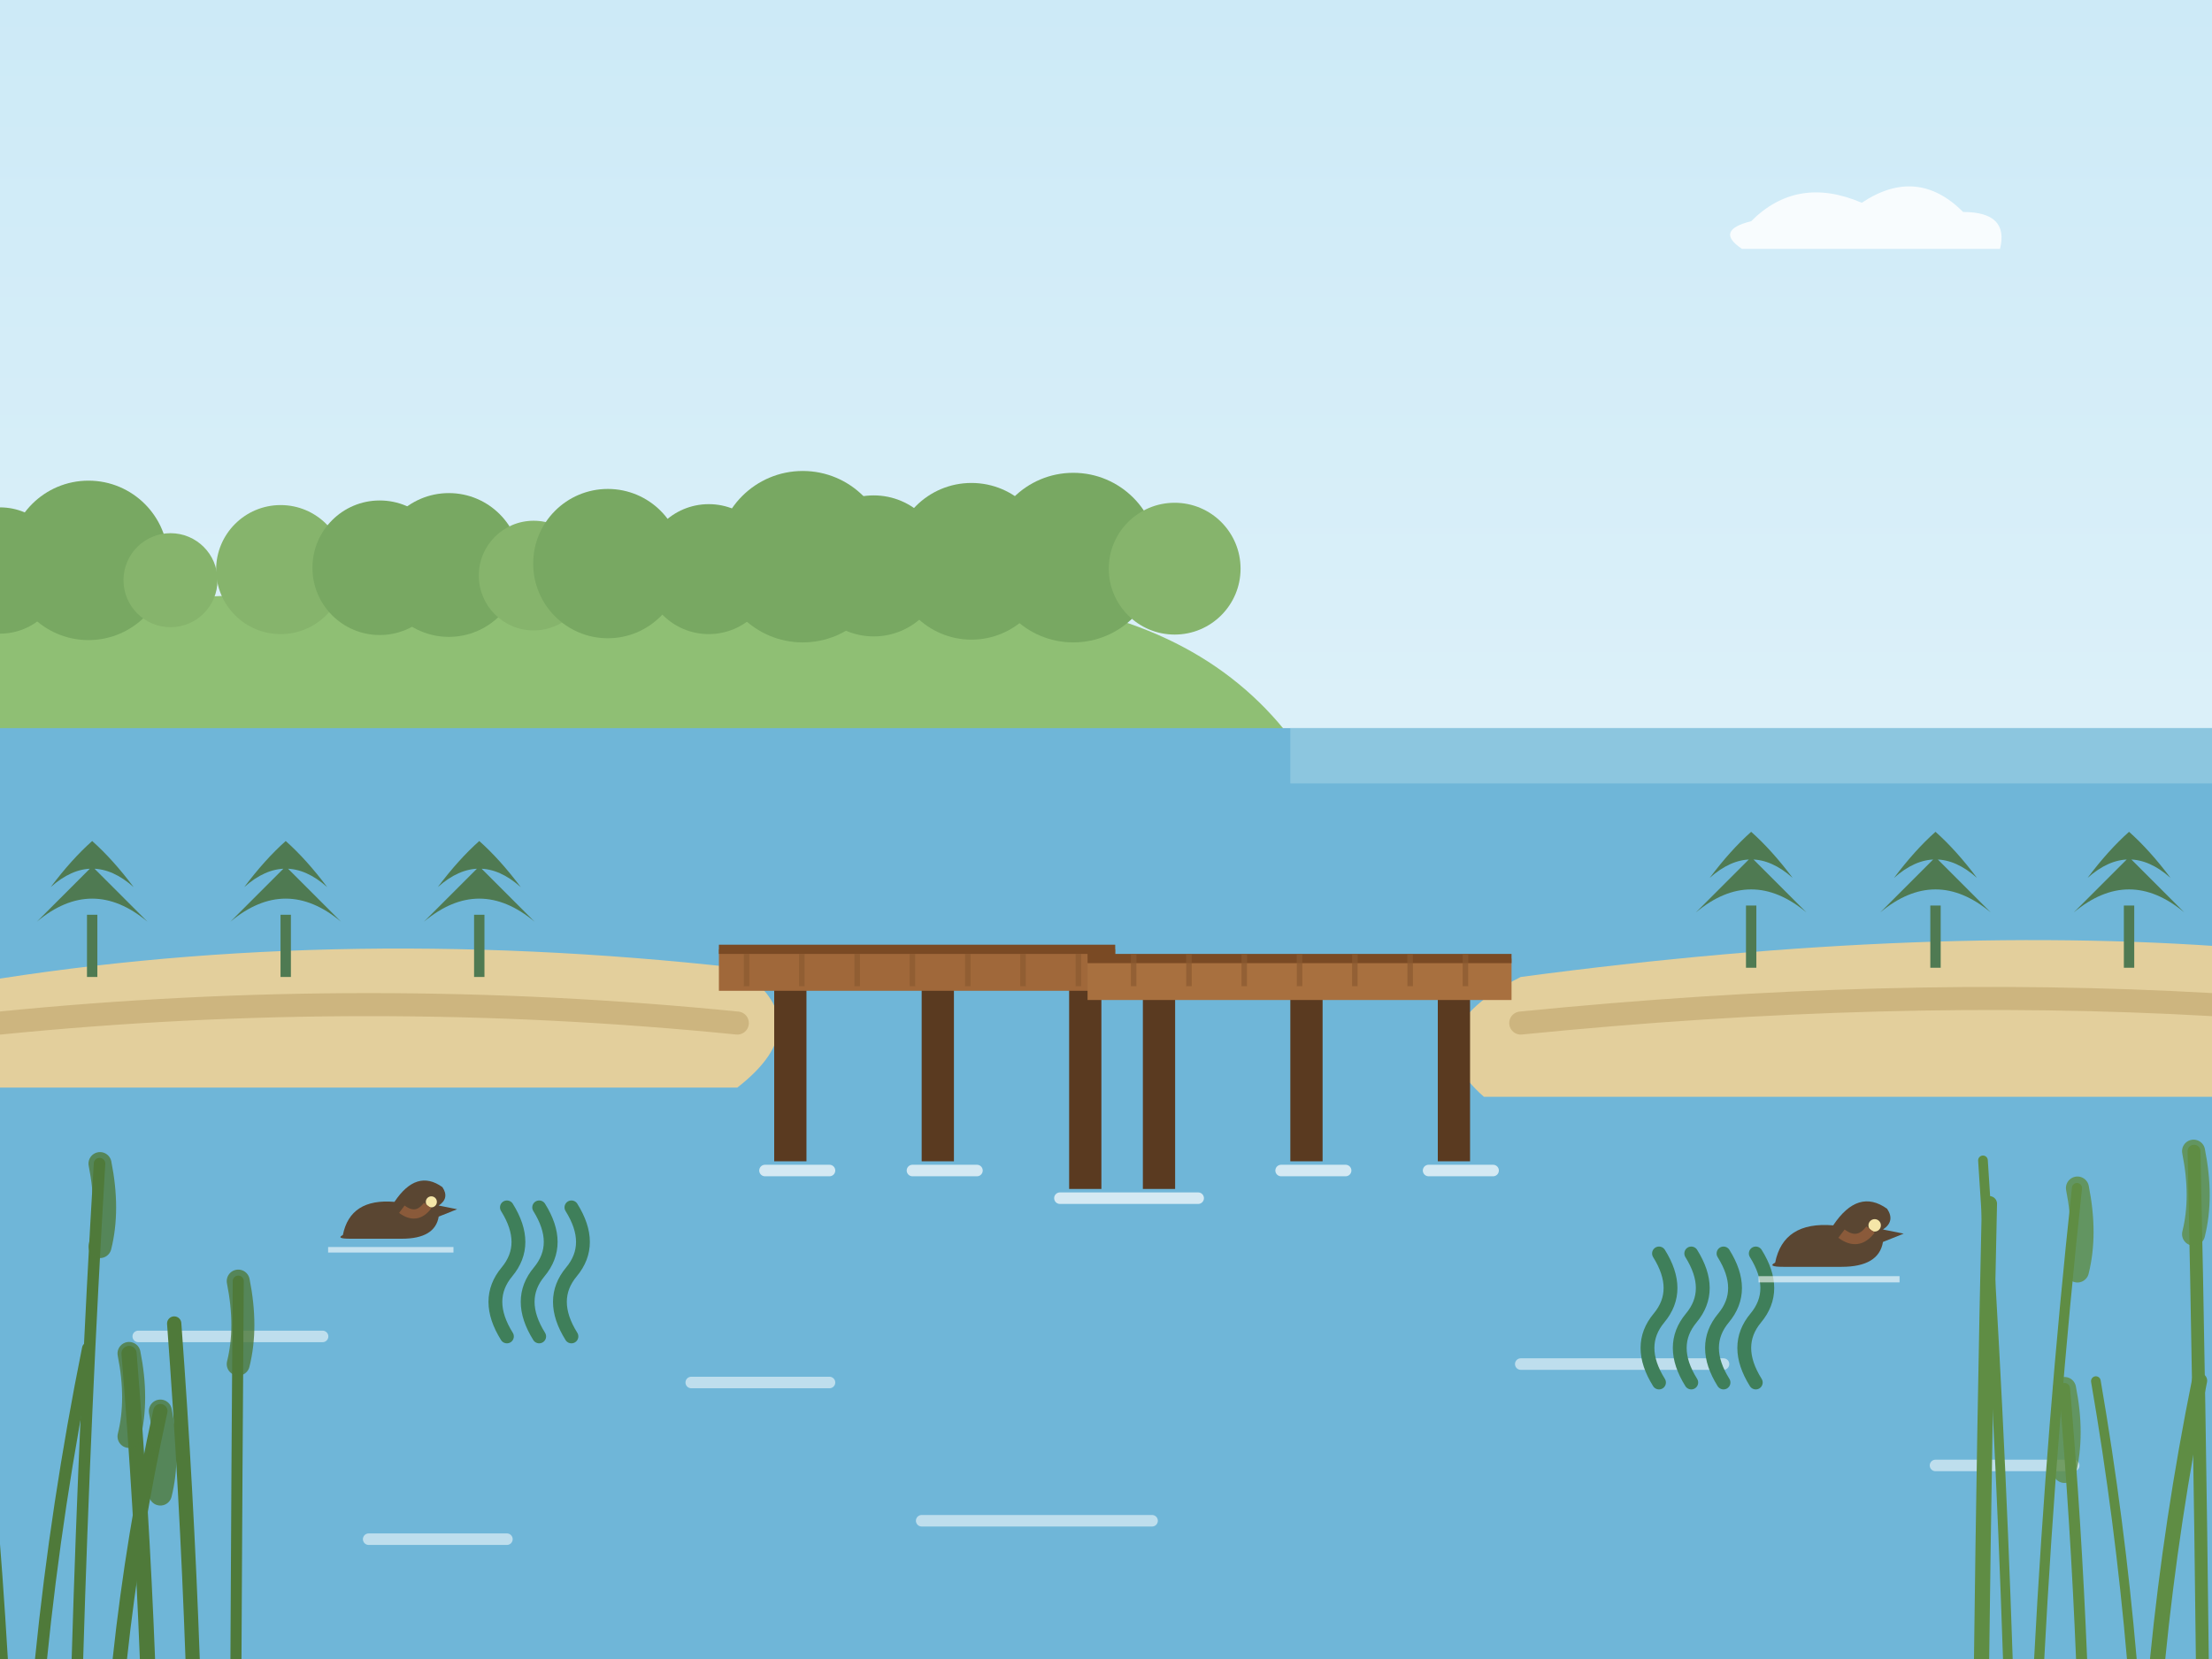
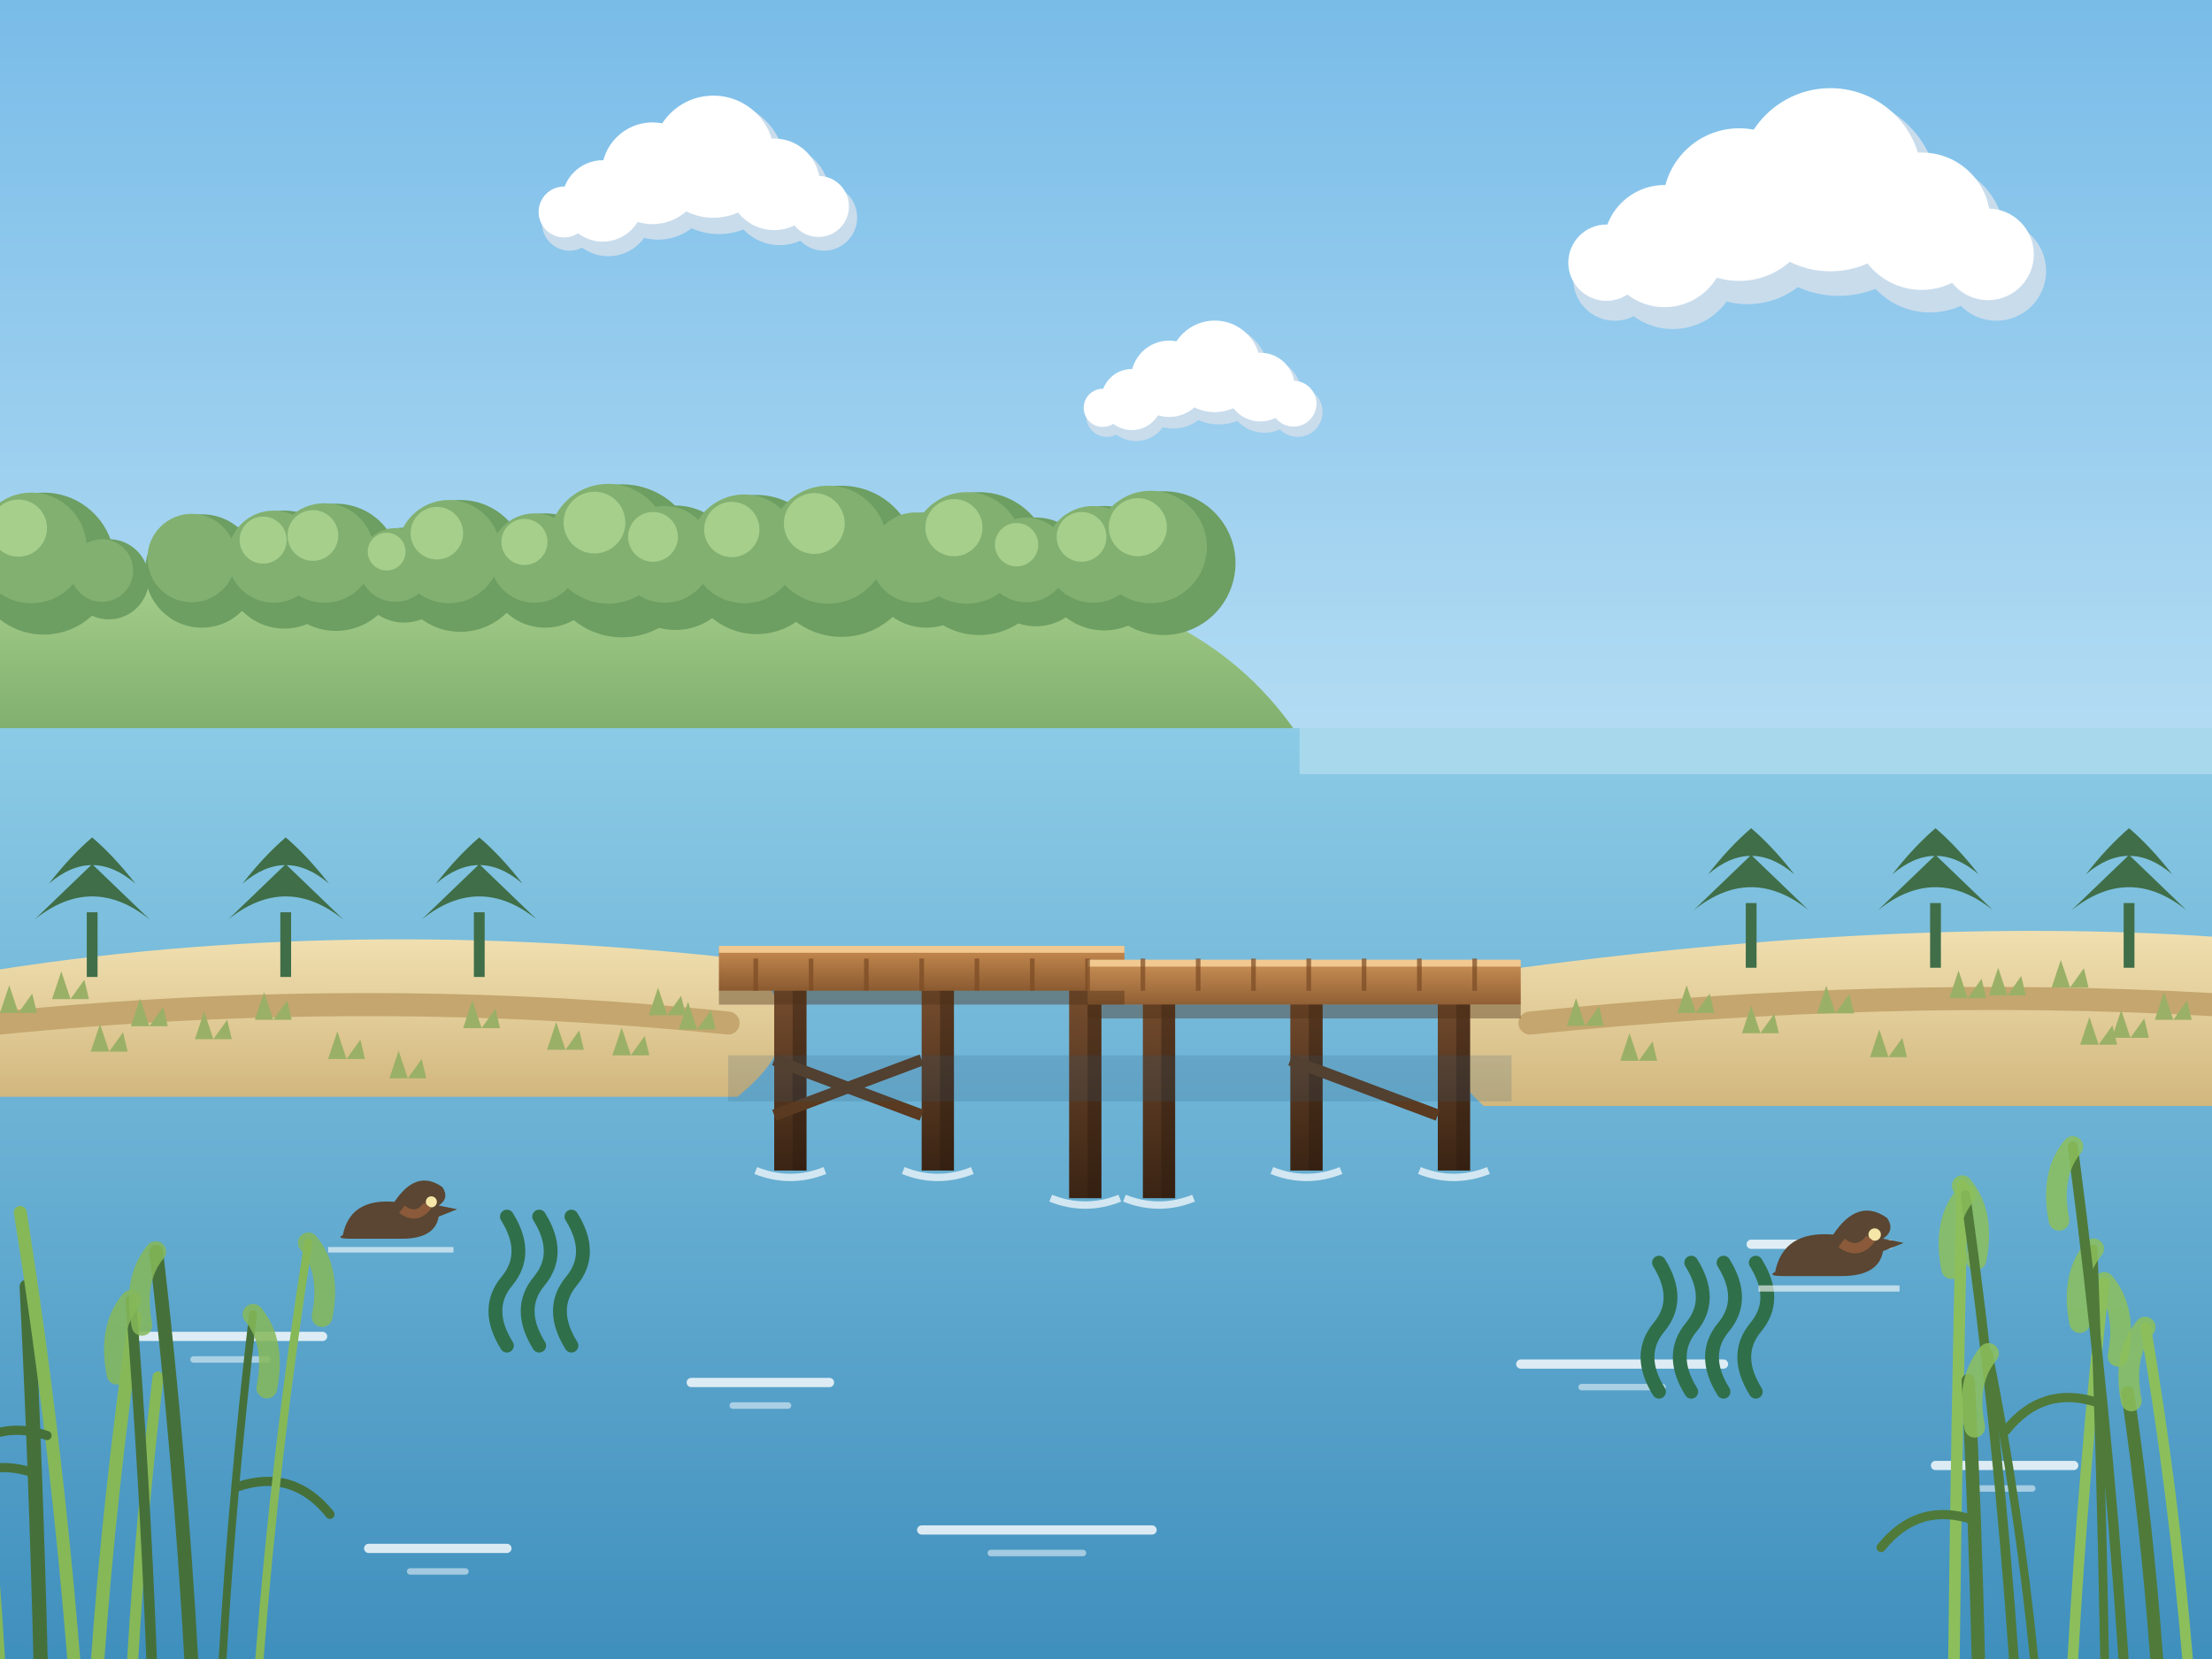
<svg xmlns="http://www.w3.org/2000/svg" width="480" height="360" viewBox="0 0 480 360">
  <defs>
-     <linearGradient id="sky" x1="0" y1="0" x2="0" y2="1">
-       <stop offset="0" stop-color="#cdeaf7" />
-       <stop offset="1" stop-color="#eef8fc" />
+     <linearGradient id="g1" x1="0" y1="0" x2="0" y2="1">
+       <stop offset="0" stop-color="#79bce8" stop-opacity="1" />
+       <stop offset="0.6" stop-color="#c7e7f7" stop-opacity="1" />
+       <stop offset="1" stop-color="#f0f9fc" stop-opacity="1" />
+     </linearGradient>
+     <linearGradient id="g2" x1="0" y1="0" x2="0" y2="1">
+       <stop offset="0" stop-color="#a6cf8c" stop-opacity="1" />
+       <stop offset="1" stop-color="#7fae6c" stop-opacity="1" />
+     </linearGradient>
+     <linearGradient id="g3" x1="0" y1="0" x2="0" y2="1">
+       <stop offset="0" stop-color="#8ccbe6" stop-opacity="1" />
+       <stop offset="1" stop-color="#3f8fbd" stop-opacity="1" />
+     </linearGradient>
+     <linearGradient id="g4" x1="0" y1="0" x2="0" y2="1">
+       <stop offset="0" stop-color="#f0dfb0" stop-opacity="1" />
+       <stop offset="1" stop-color="#d2b77e" stop-opacity="1" />
+     </linearGradient>
+     <linearGradient id="g5" x1="0" y1="0" x2="0" y2="1">
+       <stop offset="0" stop-color="#f0dfb0" stop-opacity="1" />
+       <stop offset="1" stop-color="#d2b77e" stop-opacity="1" />
+     </linearGradient>
+     <linearGradient id="g6" x1="0" y1="0" x2="0" y2="1">
+       <stop offset="0" stop-color="#7a5030" stop-opacity="1" />
+       <stop offset="1" stop-color="#3a2414" stop-opacity="1" />
+     </linearGradient>
+     <linearGradient id="g7" x1="0" y1="0" x2="0" y2="1">
+       <stop offset="0" stop-color="#7a5030" stop-opacity="1" />
+       <stop offset="1" stop-color="#3a2414" stop-opacity="1" />
+     </linearGradient>
+     <linearGradient id="g8" x1="0" y1="0" x2="0" y2="1">
+       <stop offset="0" stop-color="#7a5030" stop-opacity="1" />
+       <stop offset="1" stop-color="#3a2414" stop-opacity="1" />
+     </linearGradient>
+     <linearGradient id="g9" x1="0" y1="0" x2="0" y2="1">
+       <stop offset="0" stop-color="#7a5030" stop-opacity="1" />
+       <stop offset="1" stop-color="#3a2414" stop-opacity="1" />
+     </linearGradient>
+     <linearGradient id="g10" x1="0" y1="0" x2="0" y2="1">
+       <stop offset="0" stop-color="#7a5030" stop-opacity="1" />
+       <stop offset="1" stop-color="#3a2414" stop-opacity="1" />
+     </linearGradient>
+     <linearGradient id="g11" x1="0" y1="0" x2="0" y2="1">
+       <stop offset="0" stop-color="#7a5030" stop-opacity="1" />
+       <stop offset="1" stop-color="#3a2414" stop-opacity="1" />
+     </linearGradient>
+     <linearGradient id="g12" x1="0" y1="0" x2="0" y2="1">
+       <stop offset="0" stop-color="#c4884e" stop-opacity="1" />
+       <stop offset="1" stop-color="#8a5a30" stop-opacity="1" />
+     </linearGradient>
+     <linearGradient id="g13" x1="0" y1="0" x2="0" y2="1">
+       <stop offset="0" stop-color="#c88e54" stop-opacity="1" />
+       <stop offset="1" stop-color="#8f5f34" stop-opacity="1" />
    </linearGradient>
  </defs>
-   <rect width="480" height="360" fill="url(#sky)" />
-   <path d="M380 48 q10 -10 24 -4 q12 -8 22 2 q10 0 8 8 h-56 q-6 -4 2 -6 z" fill="#ffffff" opacity=".85" />
-   <path d="M0 132 Q120 124 220 130 Q260 134 280 160 H0 Z" fill="#8fbf74" />
-   <circle cx="0.0" cy="123.8" r="13.7" fill="#78a862" />
-   <circle cx="19.2" cy="121.6" r="17.3" fill="#78a862" />
-   <circle cx="37.0" cy="125.9" r="10.2" fill="#86b46c" />
-   <circle cx="60.9" cy="123.6" r="14.0" fill="#86b46c" />
-   <circle cx="82.4" cy="123.2" r="14.6" fill="#78a862" />
-   <circle cx="97.4" cy="122.6" r="15.6" fill="#78a862" />
-   <circle cx="115.8" cy="124.9" r="11.9" fill="#86b46c" />
-   <circle cx="131.9" cy="122.3" r="16.2" fill="#78a862" />
-   <circle cx="153.8" cy="123.5" r="14.1" fill="#78a862" />
-   <circle cx="174.2" cy="120.8" r="18.6" fill="#78a862" />
-   <circle cx="189.6" cy="122.8" r="15.3" fill="#78a862" />
-   <circle cx="210.8" cy="121.8" r="17.0" fill="#78a862" />
-   <circle cx="232.9" cy="121.0" r="18.4" fill="#78a862" />
-   <circle cx="254.9" cy="123.4" r="14.3" fill="#86b46c" />
-   <rect y="158" width="480" height="202" fill="#6fb6d8" />
-   <rect x="280" y="158" width="200" height="12" fill="#8cc6df" />
-   <path d="M30 290 h40" stroke="#ffffff" stroke-width="2.5" stroke-linecap="round" opacity="0.55" />
-   <path d="M150 300 h30" stroke="#ffffff" stroke-width="2.5" stroke-linecap="round" opacity="0.55" />
-   <path d="M330 296 h44" stroke="#ffffff" stroke-width="2.5" stroke-linecap="round" opacity="0.55" />
-   <path d="M420 318 h30" stroke="#ffffff" stroke-width="2.5" stroke-linecap="round" opacity="0.55" />
-   <path d="M200 330 h50" stroke="#ffffff" stroke-width="2.5" stroke-linecap="round" opacity="0.55" />
-   <path d="M80 334 h30" stroke="#ffffff" stroke-width="2.5" stroke-linecap="round" opacity="0.55" />
-   <path d="M-10 214 Q70 200 160 210 Q178 222 160 236 H-10 Z" fill="#e3cf9c" />
-   <path d="M330 212 Q420 200 490 206 V238 H322 Q306 224 330 212 Z" fill="#e3cf9c" />
-   <path d="M0 222 Q80 214 160 222 M330 222 Q410 214 480 218" stroke="#cdb57f" stroke-width="5" fill="none" stroke-linecap="round" />
-   <path d="M20 212 v-13.5" stroke="#4f7a52" stroke-width="2.25" />
-   <path d="M8 200 q12 -10 24 0 q-6 -6 -12 -12 q-6 6 -12 12 z M11 192.5 q9 -8 18 0 q-4.5 -6 -9 -10 q-4.5 4 -9 10 z" fill="#4f7a52" />
-   <path d="M62 212 v-13.5" stroke="#4f7a52" stroke-width="2.25" />
-   <path d="M50 200 q12 -10 24 0 q-6 -6 -12 -12 q-6 6 -12 12 z M53 192.5 q9 -8 18 0 q-4.5 -6 -9 -10 q-4.5 4 -9 10 z" fill="#4f7a52" />
-   <path d="M104 212 v-13.5" stroke="#4f7a52" stroke-width="2.25" />
-   <path d="M92 200 q12 -10 24 0 q-6 -6 -12 -12 q-6 6 -12 12 z M95 192.5 q9 -8 18 0 q-4.5 -6 -9 -10 q-4.5 4 -9 10 z" fill="#4f7a52" />
-   <path d="M380 210 v-13.5" stroke="#4f7a52" stroke-width="2.25" />
-   <path d="M368 198 q12 -10 24 0 q-6 -6 -12 -12 q-6 6 -12 12 z M371 190.5 q9 -8 18 0 q-4.5 -6 -9 -10 q-4.5 4 -9 10 z" fill="#4f7a52" />
-   <path d="M420 210 v-13.5" stroke="#4f7a52" stroke-width="2.25" />
-   <path d="M408 198 q12 -10 24 0 q-6 -6 -12 -12 q-6 6 -12 12 z M411 190.5 q9 -8 18 0 q-4.5 -6 -9 -10 q-4.5 4 -9 10 z" fill="#4f7a52" />
-   <path d="M462 210 v-13.5" stroke="#4f7a52" stroke-width="2.25" />
-   <path d="M450 198 q12 -10 24 0 q-6 -6 -12 -12 q-6 6 -12 12 z M453 190.5 q9 -8 18 0 q-4.5 -6 -9 -10 q-4.5 4 -9 10 z" fill="#4f7a52" />
-   <rect x="168" y="212" width="7" height="40" fill="#5a3a20" />
-   <rect x="200" y="212" width="7" height="40" fill="#5a3a20" />
-   <rect x="232" y="212" width="7" height="46" fill="#5a3a20" />
-   <rect x="248" y="212" width="7" height="46" fill="#5a3a20" />
-   <rect x="280" y="212" width="7" height="40" fill="#5a3a20" />
-   <rect x="312" y="212" width="7" height="40" fill="#5a3a20" />
-   <rect x="156" y="206" width="86" height="9" fill="#a0683a" />
-   <rect x="236" y="208" width="92" height="9" fill="#a8703f" />
-   <path d="M156 206 h86 M236 208 h92" stroke="#7a4a24" stroke-width="2" />
-   <path d="M162 207 v7" stroke="#8a5a30" stroke-width="1.2" opacity=".7" />
-   <path d="M174 207 v7" stroke="#8a5a30" stroke-width="1.2" opacity=".7" />
-   <path d="M186 207 v7" stroke="#8a5a30" stroke-width="1.2" opacity=".7" />
-   <path d="M198 207 v7" stroke="#8a5a30" stroke-width="1.2" opacity=".7" />
-   <path d="M210 207 v7" stroke="#8a5a30" stroke-width="1.2" opacity=".7" />
-   <path d="M222 207 v7" stroke="#8a5a30" stroke-width="1.2" opacity=".7" />
-   <path d="M234 207 v7" stroke="#8a5a30" stroke-width="1.2" opacity=".7" />
-   <path d="M246 207 v7" stroke="#8a5a30" stroke-width="1.2" opacity=".7" />
-   <path d="M258 207 v7" stroke="#8a5a30" stroke-width="1.2" opacity=".7" />
-   <path d="M270 207 v7" stroke="#8a5a30" stroke-width="1.2" opacity=".7" />
-   <path d="M282 207 v7" stroke="#8a5a30" stroke-width="1.2" opacity=".7" />
-   <path d="M294 207 v7" stroke="#8a5a30" stroke-width="1.2" opacity=".7" />
-   <path d="M306 207 v7" stroke="#8a5a30" stroke-width="1.2" opacity=".7" />
-   <path d="M318 207 v7" stroke="#8a5a30" stroke-width="1.2" opacity=".7" />
-   <path d="M166 254 h14" stroke="#ffffff" stroke-width="2.5" stroke-linecap="round" opacity="0.7" />
-   <path d="M198 254 h14" stroke="#ffffff" stroke-width="2.5" stroke-linecap="round" opacity="0.7" />
-   <path d="M230 260 h30" stroke="#ffffff" stroke-width="2.5" stroke-linecap="round" opacity="0.7" />
-   <path d="M278 254 h14" stroke="#ffffff" stroke-width="2.5" stroke-linecap="round" opacity="0.7" />
-   <path d="M310 254 h14" stroke="#ffffff" stroke-width="2.5" stroke-linecap="round" opacity="0.7" />
-   <path d="M110 290 q-5 -8 0 -14 q5 -6 0 -14" stroke="#3f7f5a" stroke-width="3" fill="none" stroke-linecap="round" />
-   <path d="M117 290 q-5 -8 0 -14 q5 -6 0 -14" stroke="#3f7f5a" stroke-width="3" fill="none" stroke-linecap="round" />
-   <path d="M124 290 q-5 -8 0 -14 q5 -6 0 -14" stroke="#3f7f5a" stroke-width="3" fill="none" stroke-linecap="round" />
-   <path d="M360 300 q-5 -8 0 -14 q5 -6 0 -14" stroke="#3f7f5a" stroke-width="3" fill="none" stroke-linecap="round" />
-   <path d="M367 300 q-5 -8 0 -14 q5 -6 0 -14" stroke="#3f7f5a" stroke-width="3" fill="none" stroke-linecap="round" />
-   <path d="M374 300 q-5 -8 0 -14 q5 -6 0 -14" stroke="#3f7f5a" stroke-width="3" fill="none" stroke-linecap="round" />
-   <path d="M381 300 q-5 -8 0 -14 q5 -6 0 -14" stroke="#3f7f5a" stroke-width="3" fill="none" stroke-linecap="round" />
+   <rect width="480" height="360" fill="url(#g1)" />
+   <g transform="translate(390 48) scale(0.9)">
+     <circle cx="-30" cy="10" r="16" fill="#c9dcec" />
+     <circle cx="-12" cy="0" r="20" fill="#c9dcec" />
+     <circle cx="10" cy="-6" r="24" fill="#c9dcec" />
+     <circle cx="32" cy="4" r="18" fill="#c9dcec" />
+     <circle cx="48" cy="12" r="12" fill="#c9dcec" />
+     <circle cx="-44" cy="14" r="10" fill="#c9dcec" />
+     <circle cx="-32" cy="6" r="14.72" fill="#ffffff" />
+     <circle cx="-14" cy="-4" r="18.4" fill="#ffffff" />
+     <circle cx="8" cy="-10" r="22.08" fill="#ffffff" />
+     <circle cx="30" cy="0" r="16.56" fill="#ffffff" />
+     <circle cx="46" cy="8" r="11.04" fill="#ffffff" />
+     <circle cx="-46" cy="10" r="9.2" fill="#ffffff" />
+     <path d="M-54 18 H60 V30 H-54 Z" fill="#c9dcec" opacity="0" />
+   </g>
+   <g transform="translate(150 40) scale(0.6)">
+     <circle cx="-30" cy="10" r="16" fill="#c9dcec" />
+     <circle cx="-12" cy="0" r="20" fill="#c9dcec" />
+     <circle cx="10" cy="-6" r="24" fill="#c9dcec" />
+     <circle cx="32" cy="4" r="18" fill="#c9dcec" />
+     <circle cx="48" cy="12" r="12" fill="#c9dcec" />
+     <circle cx="-44" cy="14" r="10" fill="#c9dcec" />
+     <circle cx="-32" cy="6" r="14.72" fill="#ffffff" />
+     <circle cx="-14" cy="-4" r="18.4" fill="#ffffff" />
+     <circle cx="8" cy="-10" r="22.08" fill="#ffffff" />
+     <circle cx="30" cy="0" r="16.56" fill="#ffffff" />
+     <circle cx="46" cy="8" r="11.04" fill="#ffffff" />
+     <circle cx="-46" cy="10" r="9.2" fill="#ffffff" />
+     <path d="M-54 18 H60 V30 H-54 Z" fill="#c9dcec" opacity="0" />
+   </g>
+   <g transform="translate(260 84) scale(0.45)">
+     <circle cx="-30" cy="10" r="16" fill="#c9dcec" />
+     <circle cx="-12" cy="0" r="20" fill="#c9dcec" />
+     <circle cx="10" cy="-6" r="24" fill="#c9dcec" />
+     <circle cx="32" cy="4" r="18" fill="#c9dcec" />
+     <circle cx="48" cy="12" r="12" fill="#c9dcec" />
+     <circle cx="-44" cy="14" r="10" fill="#c9dcec" />
+     <circle cx="-32" cy="6" r="14.72" fill="#ffffff" />
+     <circle cx="-14" cy="-4" r="18.4" fill="#ffffff" />
+     <circle cx="8" cy="-10" r="22.08" fill="#ffffff" />
+     <circle cx="30" cy="0" r="16.56" fill="#ffffff" />
+     <circle cx="46" cy="8" r="11.04" fill="#ffffff" />
+     <circle cx="-46" cy="10" r="9.2" fill="#ffffff" />
+     <path d="M-54 18 H60 V30 H-54 Z" fill="#c9dcec" opacity="0" />
+   </g>
+   <path d="M0 128 Q120 120 220 126 Q262 130 282 160 H0 Z" fill="url(#g2)" />
+   <circle cx="-6.0" cy="124.0" r="12.0" fill="#6d9e62" />
+   <circle cx="9.5" cy="122.3" r="15.4" fill="#6d9e62" />
+   <circle cx="23.6" cy="125.7" r="8.7" fill="#6d9e62" />
+   <circle cx="43.8" cy="123.9" r="12.3" fill="#6d9e62" />
+   <circle cx="61.7" cy="123.6" r="12.8" fill="#6d9e62" />
+   <circle cx="72.9" cy="123.1" r="13.8" fill="#6d9e62" />
+   <circle cx="87.7" cy="124.8" r="10.3" fill="#6d9e62" />
+   <circle cx="99.9" cy="122.8" r="14.3" fill="#6d9e62" />
+   <circle cx="118.3" cy="123.8" r="12.4" fill="#6d9e62" />
+   <circle cx="135.0" cy="121.7" r="16.6" fill="#6d9e62" />
+   <circle cx="146.6" cy="123.2" r="13.5" fill="#6d9e62" />
+   <circle cx="164.2" cy="122.5" r="15.1" fill="#6d9e62" />
+   <circle cx="182.6" cy="121.8" r="16.4" fill="#6d9e62" />
+   <circle cx="201.0" cy="123.7" r="12.5" fill="#6d9e62" />
+   <circle cx="212.5" cy="122.3" r="15.5" fill="#6d9e62" />
+   <circle cx="224.8" cy="124.1" r="11.8" fill="#6d9e62" />
+   <circle cx="239.6" cy="123.3" r="13.5" fill="#6d9e62" />
+   <circle cx="252.5" cy="122.2" r="15.6" fill="#6d9e62" />
+   <circle cx="-8.2" cy="121.4" r="9.4" fill="#82b070" />
+   <circle cx="6.8" cy="118.9" r="12.0" fill="#82b070" />
+   <circle cx="22.1" cy="123.8" r="6.8" fill="#82b070" />
+   <circle cx="41.6" cy="121.1" r="9.6" fill="#82b070" />
+   <circle cx="59.4" cy="120.8" r="10.0" fill="#82b070" />
+   <circle cx="70.4" cy="120.0" r="10.8" fill="#82b070" />
+   <circle cx="85.8" cy="122.6" r="8.0" fill="#82b070" />
+   <circle cx="97.4" cy="119.7" r="11.2" fill="#82b070" />
+   <circle cx="116.0" cy="121.1" r="9.7" fill="#82b070" />
+   <circle cx="132.0" cy="118.0" r="13.0" fill="#82b070" />
+   <circle cx="144.2" cy="120.3" r="10.5" fill="#82b070" />
+   <circle cx="161.5" cy="119.1" r="11.8" fill="#82b070" />
+   <circle cx="179.7" cy="118.2" r="12.8" fill="#82b070" />
+   <circle cx="198.7" cy="121.0" r="9.8" fill="#82b070" />
+   <circle cx="209.8" cy="118.9" r="12.1" fill="#82b070" />
+   <circle cx="222.7" cy="121.5" r="9.2" fill="#82b070" />
+   <circle cx="237.2" cy="120.3" r="10.5" fill="#82b070" />
+   <circle cx="249.7" cy="118.7" r="12.2" fill="#82b070" />
+   <circle cx="-10.3" cy="118.0" r="4.8" fill="#a6cf8c" />
+   <circle cx="4.0" cy="114.6" r="6.2" fill="#a6cf8c" />
+   <circle cx="57.1" cy="117.2" r="5.1" fill="#a6cf8c" />
+   <circle cx="67.9" cy="116.2" r="5.5" fill="#a6cf8c" />
+   <circle cx="83.9" cy="119.7" r="4.1" fill="#a6cf8c" />
+   <circle cx="94.8" cy="115.7" r="5.7" fill="#a6cf8c" />
+   <circle cx="113.8" cy="117.6" r="5.0" fill="#a6cf8c" />
+   <circle cx="129.0" cy="113.4" r="6.7" fill="#a6cf8c" />
+   <circle cx="141.7" cy="116.5" r="5.4" fill="#a6cf8c" />
+   <circle cx="158.8" cy="114.9" r="6.0" fill="#a6cf8c" />
+   <circle cx="176.7" cy="113.6" r="6.6" fill="#a6cf8c" />
+   <circle cx="207.0" cy="114.5" r="6.2" fill="#a6cf8c" />
+   <circle cx="220.6" cy="118.2" r="4.7" fill="#a6cf8c" />
+   <circle cx="234.7" cy="116.5" r="5.4" fill="#a6cf8c" />
+   <circle cx="246.9" cy="114.4" r="6.3" fill="#a6cf8c" />
+   <rect y="158" width="480" height="202" fill="url(#g3)" />
+   <rect x="282" y="158" width="198" height="10" fill="#a7d8ec" />
+   <path d="M30 290 h40" stroke="#ffffff" stroke-width="2" stroke-linecap="round" opacity=".8" />
+   <path d="M42 295 h16" stroke="#ffffff" stroke-width="1.4" stroke-linecap="round" opacity=".5" />
+   <path d="M150 300 h30" stroke="#ffffff" stroke-width="2" stroke-linecap="round" opacity=".8" />
+   <path d="M159 305 h12" stroke="#ffffff" stroke-width="1.4" stroke-linecap="round" opacity=".5" />
+   <path d="M330 296 h44" stroke="#ffffff" stroke-width="2" stroke-linecap="round" opacity=".8" />
+   <path d="M343.2 301 h17.6" stroke="#ffffff" stroke-width="1.4" stroke-linecap="round" opacity=".5" />
+   <path d="M420 318 h30" stroke="#ffffff" stroke-width="2" stroke-linecap="round" opacity=".8" />
+   <path d="M429 323 h12" stroke="#ffffff" stroke-width="1.4" stroke-linecap="round" opacity=".5" />
+   <path d="M200 332 h50" stroke="#ffffff" stroke-width="2" stroke-linecap="round" opacity=".8" />
+   <path d="M215 337 h20" stroke="#ffffff" stroke-width="1.4" stroke-linecap="round" opacity=".5" />
+   <path d="M80 336 h30" stroke="#ffffff" stroke-width="2" stroke-linecap="round" opacity=".8" />
+   <path d="M89 341 h12" stroke="#ffffff" stroke-width="1.4" stroke-linecap="round" opacity=".5" />
+   <path d="M380 270 h30" stroke="#ffffff" stroke-width="2" stroke-linecap="round" opacity=".8" />
+   <path d="M389 275 h12" stroke="#ffffff" stroke-width="1.4" stroke-linecap="round" opacity=".5" />
+   <path d="M-10 212 Q70 198 160 208 Q180 222 160 238 H-10 Z" fill="url(#g4)" />
+   <path d="M330 210 Q420 198 490 204 V240 H322 Q304 224 330 210 Z" fill="url(#g5)" />
+   <path d="M0 222 Q80 214 158 222 M332 222 Q410 214 480 218" stroke="#c4a66e" stroke-width="5" fill="none" stroke-linecap="round" />
+   <path d="M0.0 219.8 l2 -6 l2 6 l3 -4.2 l1 4.2 z" fill="#9ab066" />
+   <path d="M11.3 216.8 l2 -6 l2 6 l3 -4.2 l1 4.2 z" fill="#9ab066" />
+   <path d="M19.7 228.2 l2 -6 l2 6 l3 -4.2 l1 4.2 z" fill="#9ab066" />
+   <path d="M28.4 222.7 l2 -6 l2 6 l3 -4.2 l1 4.2 z" fill="#9ab066" />
+   <path d="M42.3 225.5 l2 -6 l2 6 l3 -4.2 l1 4.2 z" fill="#9ab066" />
+   <path d="M55.3 221.3 l2 -6 l2 6 l3 -4.2 l1 4.2 z" fill="#9ab066" />
+   <path d="M71.2 229.8 l2 -6 l2 6 l3 -4.2 l1 4.2 z" fill="#9ab066" />
+   <path d="M84.5 234.0 l2 -6 l2 6 l3 -4.2 l1 4.2 z" fill="#9ab066" />
+   <path d="M100.5 223.1 l2 -6 l2 6 l3 -4.2 l1 4.2 z" fill="#9ab066" />
+   <path d="M118.7 227.8 l2 -6 l2 6 l3 -4.2 l1 4.2 z" fill="#9ab066" />
+   <path d="M132.9 229.0 l2 -6 l2 6 l3 -4.2 l1 4.2 z" fill="#9ab066" />
+   <path d="M140.8 220.3 l2 -6 l2 6 l3 -4.2 l1 4.2 z" fill="#9ab066" />
+   <path d="M147.3 223.4 l2 -6 l2 6 l3 -4.2 l1 4.2 z" fill="#9ab066" />
+   <path d="M340.0 222.6 l2 -6 l2 6 l3 -4.2 l1 4.2 z" fill="#9ab066" />
+   <path d="M351.6 230.2 l2 -6 l2 6 l3 -4.2 l1 4.2 z" fill="#9ab066" />
+   <path d="M364.0 219.8 l2 -6 l2 6 l3 -4.2 l1 4.2 z" fill="#9ab066" />
+   <path d="M378.0 224.2 l2 -6 l2 6 l3 -4.2 l1 4.2 z" fill="#9ab066" />
+   <path d="M394.3 219.9 l2 -6 l2 6 l3 -4.2 l1 4.2 z" fill="#9ab066" />
+   <path d="M405.8 229.4 l2 -6 l2 6 l3 -4.2 l1 4.2 z" fill="#9ab066" />
+   <path d="M423.0 216.6 l2 -6 l2 6 l3 -4.2 l1 4.2 z" fill="#9ab066" />
+   <path d="M431.6 216.0 l2 -6 l2 6 l3 -4.2 l1 4.2 z" fill="#9ab066" />
+   <path d="M445.2 214.3 l2 -6 l2 6 l3 -4.2 l1 4.2 z" fill="#9ab066" />
+   <path d="M451.4 226.7 l2 -6 l2 6 l3 -4.2 l1 4.2 z" fill="#9ab066" />
+   <path d="M458.3 225.2 l2 -6 l2 6 l3 -4.2 l1 4.2 z" fill="#9ab066" />
+   <path d="M467.6 221.3 l2 -6 l2 6 l3 -4.2 l1 4.2 z" fill="#9ab066" />
+   <path d="M20 212 v-14.04" stroke="#3f6e48" stroke-width="2.34" />
+   <path d="M7.52 199.52 q12.48 -10 24.96 0 q-6.24 -6 -12.48 -12 q-6.24 6 -12.48 12 z M10.64 191.72 q9.36 -8 18.72 0 q-4.68 -6 -9.36 -10 q-4.68 4 -9.36 10 z" fill="#3f6e48" />
+   <path d="M62 212 v-14.04" stroke="#3f6e48" stroke-width="2.34" />
+   <path d="M49.52 199.52 q12.48 -10 24.96 0 q-6.24 -6 -12.48 -12 q-6.24 6 -12.48 12 z M52.64 191.72 q9.36 -8 18.72 0 q-4.68 -6 -9.36 -10 q-4.68 4 -9.36 10 z" fill="#3f6e48" />
+   <path d="M104 212 v-14.04" stroke="#3f6e48" stroke-width="2.34" />
+   <path d="M91.52 199.52 q12.48 -10 24.96 0 q-6.24 -6 -12.48 -12 q-6.24 6 -12.48 12 z M94.64 191.72 q9.36 -8 18.72 0 q-4.68 -6 -9.36 -10 q-4.68 4 -9.36 10 z" fill="#3f6e48" />
+   <path d="M380 210 v-14.04" stroke="#3f6e48" stroke-width="2.34" />
+   <path d="M367.52 197.52 q12.48 -10 24.96 0 q-6.24 -6 -12.48 -12 q-6.24 6 -12.48 12 z M370.64 189.72 q9.36 -8 18.72 0 q-4.68 -6 -9.36 -10 q-4.68 4 -9.36 10 z" fill="#3f6e48" />
+   <path d="M420 210 v-14.04" stroke="#3f6e48" stroke-width="2.34" />
+   <path d="M407.52 197.52 q12.48 -10 24.96 0 q-6.24 -6 -12.48 -12 q-6.24 6 -12.48 12 z M410.64 189.72 q9.36 -8 18.72 0 q-4.68 -6 -9.36 -10 q-4.68 4 -9.36 10 z" fill="#3f6e48" />
+   <path d="M462 210 v-14.04" stroke="#3f6e48" stroke-width="2.34" />
+   <path d="M449.52 197.52 q12.48 -10 24.96 0 q-6.24 -6 -12.48 -12 q-6.24 6 -12.48 12 z M452.64 189.72 q9.36 -8 18.72 0 q-4.68 -6 -9.36 -10 q-4.68 4 -9.36 10 z" fill="#3f6e48" />
+   <rect x="168" y="212" width="7" height="42" fill="url(#g6)" />
+   <rect x="172" y="212" width="3" height="42" fill="#2a1a0c" opacity=".4" />
+   <path d="M164 254 q7.5 3 15 0" stroke="#ffffff" stroke-width="1.6" fill="none" opacity=".7" />
+   <rect x="200" y="212" width="7" height="42" fill="url(#g7)" />
+   <rect x="204" y="212" width="3" height="42" fill="#2a1a0c" opacity=".4" />
+   <path d="M196 254 q7.5 3 15 0" stroke="#ffffff" stroke-width="1.6" fill="none" opacity=".7" />
+   <rect x="232" y="212" width="7" height="48" fill="url(#g8)" />
+   <rect x="236" y="212" width="3" height="48" fill="#2a1a0c" opacity=".4" />
+   <path d="M228 260 q7.5 3 15 0" stroke="#ffffff" stroke-width="1.6" fill="none" opacity=".7" />
+   <rect x="248" y="212" width="7" height="48" fill="url(#g9)" />
+   <rect x="252" y="212" width="3" height="48" fill="#2a1a0c" opacity=".4" />
+   <path d="M244 260 q7.5 3 15 0" stroke="#ffffff" stroke-width="1.6" fill="none" opacity=".7" />
+   <rect x="280" y="212" width="7" height="42" fill="url(#g10)" />
+   <rect x="284" y="212" width="3" height="42" fill="#2a1a0c" opacity=".4" />
+   <path d="M276 254 q7.5 3 15 0" stroke="#ffffff" stroke-width="1.6" fill="none" opacity=".7" />
+   <rect x="312" y="212" width="7" height="42" fill="url(#g11)" />
+   <rect x="316" y="212" width="3" height="42" fill="#2a1a0c" opacity=".4" />
+   <path d="M308 254 q7.5 3 15 0" stroke="#ffffff" stroke-width="1.6" fill="none" opacity=".7" />
+   <path d="M168 230 L200 242 M200 230 L168 242 M280 230 L312 242" stroke="#5a3a20" stroke-width="2.5" />
+   <rect x="156" y="206" width="88" height="9" fill="url(#g12)" />
+   <rect x="236" y="209" width="94" height="9" fill="url(#g13)" />
+   <path d="M156 206 h88 M236 209 h94" stroke="#f0c890" stroke-width="1.5" />
+   <rect x="156" y="215" width="88" height="3" fill="#4a2c14" opacity=".4" />
+   <rect x="236" y="218" width="94" height="3" fill="#4a2c14" opacity=".4" />
+   <path d="M164 208 v7" stroke="#7a4a24" stroke-width="1" opacity=".7" />
+   <path d="M176 208 v7" stroke="#7a4a24" stroke-width="1" opacity=".7" />
+   <path d="M188 208 v7" stroke="#7a4a24" stroke-width="1" opacity=".7" />
+   <path d="M200 208 v7" stroke="#7a4a24" stroke-width="1" opacity=".7" />
+   <path d="M212 208 v7" stroke="#7a4a24" stroke-width="1" opacity=".7" />
+   <path d="M224 208 v7" stroke="#7a4a24" stroke-width="1" opacity=".7" />
+   <path d="M236 208 v7" stroke="#7a4a24" stroke-width="1" opacity=".7" />
+   <path d="M248 208 v7" stroke="#7a4a24" stroke-width="1" opacity=".7" />
+   <path d="M260 208 v7" stroke="#7a4a24" stroke-width="1" opacity=".7" />
+   <path d="M272 208 v7" stroke="#7a4a24" stroke-width="1" opacity=".7" />
+   <path d="M284 208 v7" stroke="#7a4a24" stroke-width="1" opacity=".7" />
+   <path d="M296 208 v7" stroke="#7a4a24" stroke-width="1" opacity=".7" />
+   <path d="M308 208 v7" stroke="#7a4a24" stroke-width="1" opacity=".7" />
+   <path d="M320 208 v7" stroke="#7a4a24" stroke-width="1" opacity=".7" />
+   <path d="M158 234 h170" stroke="#2a5a7a" stroke-width="10" opacity=".18" />
+   <path d="M110 292 q-5 -8 0 -14 q5 -6 0 -14" stroke="#2f6f4a" stroke-width="3" fill="none" stroke-linecap="round" />
+   <path d="M117 292 q-5 -8 0 -14 q5 -6 0 -14" stroke="#2f6f4a" stroke-width="3" fill="none" stroke-linecap="round" />
+   <path d="M124 292 q-5 -8 0 -14 q5 -6 0 -14" stroke="#2f6f4a" stroke-width="3" fill="none" stroke-linecap="round" />
+   <path d="M360 302 q-5 -8 0 -14 q5 -6 0 -14" stroke="#2f6f4a" stroke-width="3" fill="none" stroke-linecap="round" />
+   <path d="M367 302 q-5 -8 0 -14 q5 -6 0 -14" stroke="#2f6f4a" stroke-width="3" fill="none" stroke-linecap="round" />
+   <path d="M374 302 q-5 -8 0 -14 q5 -6 0 -14" stroke="#2f6f4a" stroke-width="3" fill="none" stroke-linecap="round" />
+   <path d="M381 302 q-5 -8 0 -14 q5 -6 0 -14" stroke="#2f6f4a" stroke-width="3" fill="none" stroke-linecap="round" />
  <g transform="translate(84 268) scale(0.8)">
    <path d="M-12 0 q2 -10 14 -9 q6 -9 13 -4 q2 3 -1 5 l5 1 l-5 2 q-1 6 -10 6 h-14 q-4 0 -2 -1 z" fill="#5a4632" />
    <circle cx="12" cy="-9" r="1.5" fill="#f5e6a8" />
    <path d="M4 -7 q4 3 7 -1" stroke="#8a5a3a" stroke-width="2.5" fill="none" />
    <path d="M-16 4 h34" stroke="#ffffff" stroke-width="1.5" opacity=".6" />
  </g>
-   <g transform="translate(396 274) scale(0.9)">
+   <g transform="translate(396 276) scale(0.9)">
    <path d="M-12 0 q2 -10 14 -9 q6 -9 13 -4 q2 3 -1 5 l5 1 l-5 2 q-1 6 -10 6 h-14 q-4 0 -2 -1 z" fill="#5a4632" />
    <circle cx="12" cy="-9" r="1.5" fill="#f5e6a8" />
    <path d="M4 -7 q4 3 7 -1" stroke="#8a5a3a" stroke-width="2.5" fill="none" />
    <path d="M-16 4 h34" stroke="#ffffff" stroke-width="1.5" opacity=".6" />
  </g>
-   <path d="M0.0 360 q-2.1 -35.9 -6.2 -71.9" stroke="#4f7a3a" stroke-width="3.4" fill="none" stroke-linecap="round" />
-   <path d="M8.9 360 q3.4 -33.7 10.2 -67.4" stroke="#4f7a3a" stroke-width="2.6" fill="none" stroke-linecap="round" />
-   <path d="M16.8 360 q1.6 -53.8 4.8 -107.5" stroke="#4f7a3a" stroke-width="2.5" fill="none" stroke-linecap="round" />
-   <path d="M21.7 252.5 q2 10 0 18" stroke="#4f7a3a" stroke-width="5" fill="none" stroke-linecap="round" opacity=".8" />
-   <path d="M26.0 360 q2.9 -26.9 8.8 -53.8" stroke="#4f7a3a" stroke-width="3.1" fill="none" stroke-linecap="round" />
-   <path d="M34.8 306.2 q2 10 0 18" stroke="#4f7a3a" stroke-width="5" fill="none" stroke-linecap="round" opacity=".8" />
-   <path d="M32.0 360 q-1.3 -33.2 -4.0 -66.3" stroke="#4f7a3a" stroke-width="3.3" fill="none" stroke-linecap="round" />
-   <path d="M28.0 293.7 q2 10 0 18" stroke="#4f7a3a" stroke-width="5" fill="none" stroke-linecap="round" opacity=".8" />
-   <path d="M41.8 360 q-1.3 -36.4 -4.0 -72.8" stroke="#4f7a3a" stroke-width="3.1" fill="none" stroke-linecap="round" />
-   <path d="M51.2 360 q0.2 -41.0 0.5 -82.0" stroke="#4f7a3a" stroke-width="2.4" fill="none" stroke-linecap="round" />
-   <path d="M51.7 278.0 q2 10 0 18" stroke="#4f7a3a" stroke-width="5" fill="none" stroke-linecap="round" opacity=".8" />
-   <path d="M430.0 360 q0.6 -49.4 1.7 -98.8" stroke="#5f8d44" stroke-width="3.3" fill="none" stroke-linecap="round" />
-   <path d="M435.7 360 q-1.8 -54.1 -5.4 -108.2" stroke="#5f8d44" stroke-width="2.1" fill="none" stroke-linecap="round" />
-   <path d="M442.5 360 q2.7 -51.1 8.2 -102.2" stroke="#5f8d44" stroke-width="2.2" fill="none" stroke-linecap="round" />
-   <path d="M450.8 257.8 q2 10 0 18" stroke="#5f8d44" stroke-width="5" fill="none" stroke-linecap="round" opacity=".8" />
-   <path d="M451.7 360 q-1.2 -29.4 -3.7 -58.7" stroke="#5f8d44" stroke-width="2.4" fill="none" stroke-linecap="round" />
-   <path d="M448.0 301.3 q2 10 0 18" stroke="#5f8d44" stroke-width="5" fill="none" stroke-linecap="round" opacity=".8" />
-   <path d="M462.6 360 q-2.6 -30.1 -7.8 -60.3" stroke="#5f8d44" stroke-width="2.1" fill="none" stroke-linecap="round" />
-   <path d="M468.2 360 q3.0 -30.2 9.1 -60.4" stroke="#5f8d44" stroke-width="3.3" fill="none" stroke-linecap="round" />
-   <path d="M477.9 360 q-0.6 -55.1 -1.8 -110.2" stroke="#5f8d44" stroke-width="2.8" fill="none" stroke-linecap="round" />
-   <path d="M476.0 249.8 q2 10 0 18" stroke="#5f8d44" stroke-width="5" fill="none" stroke-linecap="round" opacity=".8" />
+   <path d="M0.0 360 q-2.3 -37.4 -6.8 -74.9" stroke="#86b858" stroke-width="2.2" fill="none" stroke-linecap="round" />
+   <path d="M8.8 360 q-1.0 -40.4 -3.0 -80.8" stroke="#46703a" stroke-width="3.1" fill="none" stroke-linecap="round" />
+   <path d="M7.3 319.6 q-12 -4 -20 6" stroke="#46703a" stroke-width="2" fill="none" stroke-linecap="round" />
+   <path d="M16.0 360 q-3.9 -48.5 -11.6 -96.9" stroke="#86b858" stroke-width="2.8" fill="none" stroke-linecap="round" />
+   <path d="M10.2 311.5 q-12 -4 -20 6" stroke="#46703a" stroke-width="2" fill="none" stroke-linecap="round" />
+   <path d="M21.2 360 q2.7 -37.1 8.1 -74.2" stroke="#86b858" stroke-width="2.9" fill="none" stroke-linecap="round" />
+   <path d="M28.8 360 q1.8 -30.6 5.5 -61.2" stroke="#86b858" stroke-width="2.4" fill="none" stroke-linecap="round" />
+   <path d="M32.9 360 q-1.5 -38.9 -4.5 -77.8" stroke="#46703a" stroke-width="2.3" fill="none" stroke-linecap="round" />
+   <path d="M28.4 282.2 q-5 6 -3 16" stroke="#86b858" stroke-width="4.5" fill="none" stroke-linecap="round" opacity=".85" />
+   <path d="M41.5 360 q-2.5 -44.2 -7.6 -88.4" stroke="#46703a" stroke-width="3.0" fill="none" stroke-linecap="round" />
+   <path d="M33.8 271.6 q-5 6 -3 16" stroke="#86b858" stroke-width="4.5" fill="none" stroke-linecap="round" opacity=".85" />
+   <path d="M48.3 360 q2.2 -37.4 6.6 -74.8" stroke="#46703a" stroke-width="1.7" fill="none" stroke-linecap="round" />
+   <path d="M51.6 322.6 q12 -4 20 6" stroke="#46703a" stroke-width="2" fill="none" stroke-linecap="round" />
+   <path d="M54.9 285.2 q5 6 3 16" stroke="#86b858" stroke-width="4.5" fill="none" stroke-linecap="round" opacity=".85" />
+   <path d="M56.3 360 q3.5 -45.1 10.6 -90.3" stroke="#86b858" stroke-width="1.8" fill="none" stroke-linecap="round" />
+   <path d="M66.9 269.7 q5 6 3 16" stroke="#86b858" stroke-width="4.5" fill="none" stroke-linecap="round" opacity=".85" />
+   <path d="M424.0 360 q0.6 -51.4 1.8 -102.7" stroke="#8cbf5c" stroke-width="2.5" fill="none" stroke-linecap="round" />
+   <path d="M425.8 257.3 q5 6 3 16" stroke="#8cbf5c" stroke-width="4.5" fill="none" stroke-linecap="round" opacity=".85" />
+   <path d="M429.3 360 q-0.7 -30.2 -2.2 -60.4" stroke="#4f7a3a" stroke-width="2.9" fill="none" stroke-linecap="round" />
+   <path d="M428.2 329.8 q-12 -4 -20 6" stroke="#4f7a3a" stroke-width="2" fill="none" stroke-linecap="round" />
+   <path d="M437.0 360 q-3.5 -50.4 -10.5 -100.7" stroke="#4f7a3a" stroke-width="2.1" fill="none" stroke-linecap="round" />
+   <path d="M426.5 259.3 q-5 6 -3 16" stroke="#8cbf5c" stroke-width="4.5" fill="none" stroke-linecap="round" opacity=".85" />
+   <path d="M441.4 360 q-3.3 -33.1 -9.9 -66.3" stroke="#4f7a3a" stroke-width="1.8" fill="none" stroke-linecap="round" />
+   <path d="M431.5 293.7 q-5 6 -3 16" stroke="#8cbf5c" stroke-width="4.5" fill="none" stroke-linecap="round" opacity=".85" />
+   <path d="M449.8 360 q2.3 -40.9 6.8 -81.7" stroke="#8cbf5c" stroke-width="2.3" fill="none" stroke-linecap="round" />
+   <path d="M456.6 278.3 q5 6 3 16" stroke="#8cbf5c" stroke-width="4.5" fill="none" stroke-linecap="round" opacity=".85" />
+   <path d="M456.7 360 q-0.8 -44.5 -2.5 -89.0" stroke="#4f7a3a" stroke-width="1.9" fill="none" stroke-linecap="round" />
+   <path d="M454.3 271.0 q-5 6 -3 16" stroke="#8cbf5c" stroke-width="4.5" fill="none" stroke-linecap="round" opacity=".85" />
+   <path d="M460.8 360 q-3.7 -55.6 -11.0 -111.2" stroke="#4f7a3a" stroke-width="2.2" fill="none" stroke-linecap="round" />
+   <path d="M455.3 304.4 q-12 -4 -20 6" stroke="#4f7a3a" stroke-width="2" fill="none" stroke-linecap="round" />
+   <path d="M449.8 248.8 q-5 6 -3 16" stroke="#8cbf5c" stroke-width="4.5" fill="none" stroke-linecap="round" opacity=".85" />
+   <path d="M468.0 360 q-2.1 -28.9 -6.3 -57.8" stroke="#4f7a3a" stroke-width="2.8" fill="none" stroke-linecap="round" />
+   <path d="M474.7 360 q-3.0 -36.0 -9.1 -72.0" stroke="#8cbf5c" stroke-width="2.3" fill="none" stroke-linecap="round" />
+   <path d="M465.5 288.0 q-5 6 -3 16" stroke="#8cbf5c" stroke-width="4.5" fill="none" stroke-linecap="round" opacity=".85" />
</svg>
